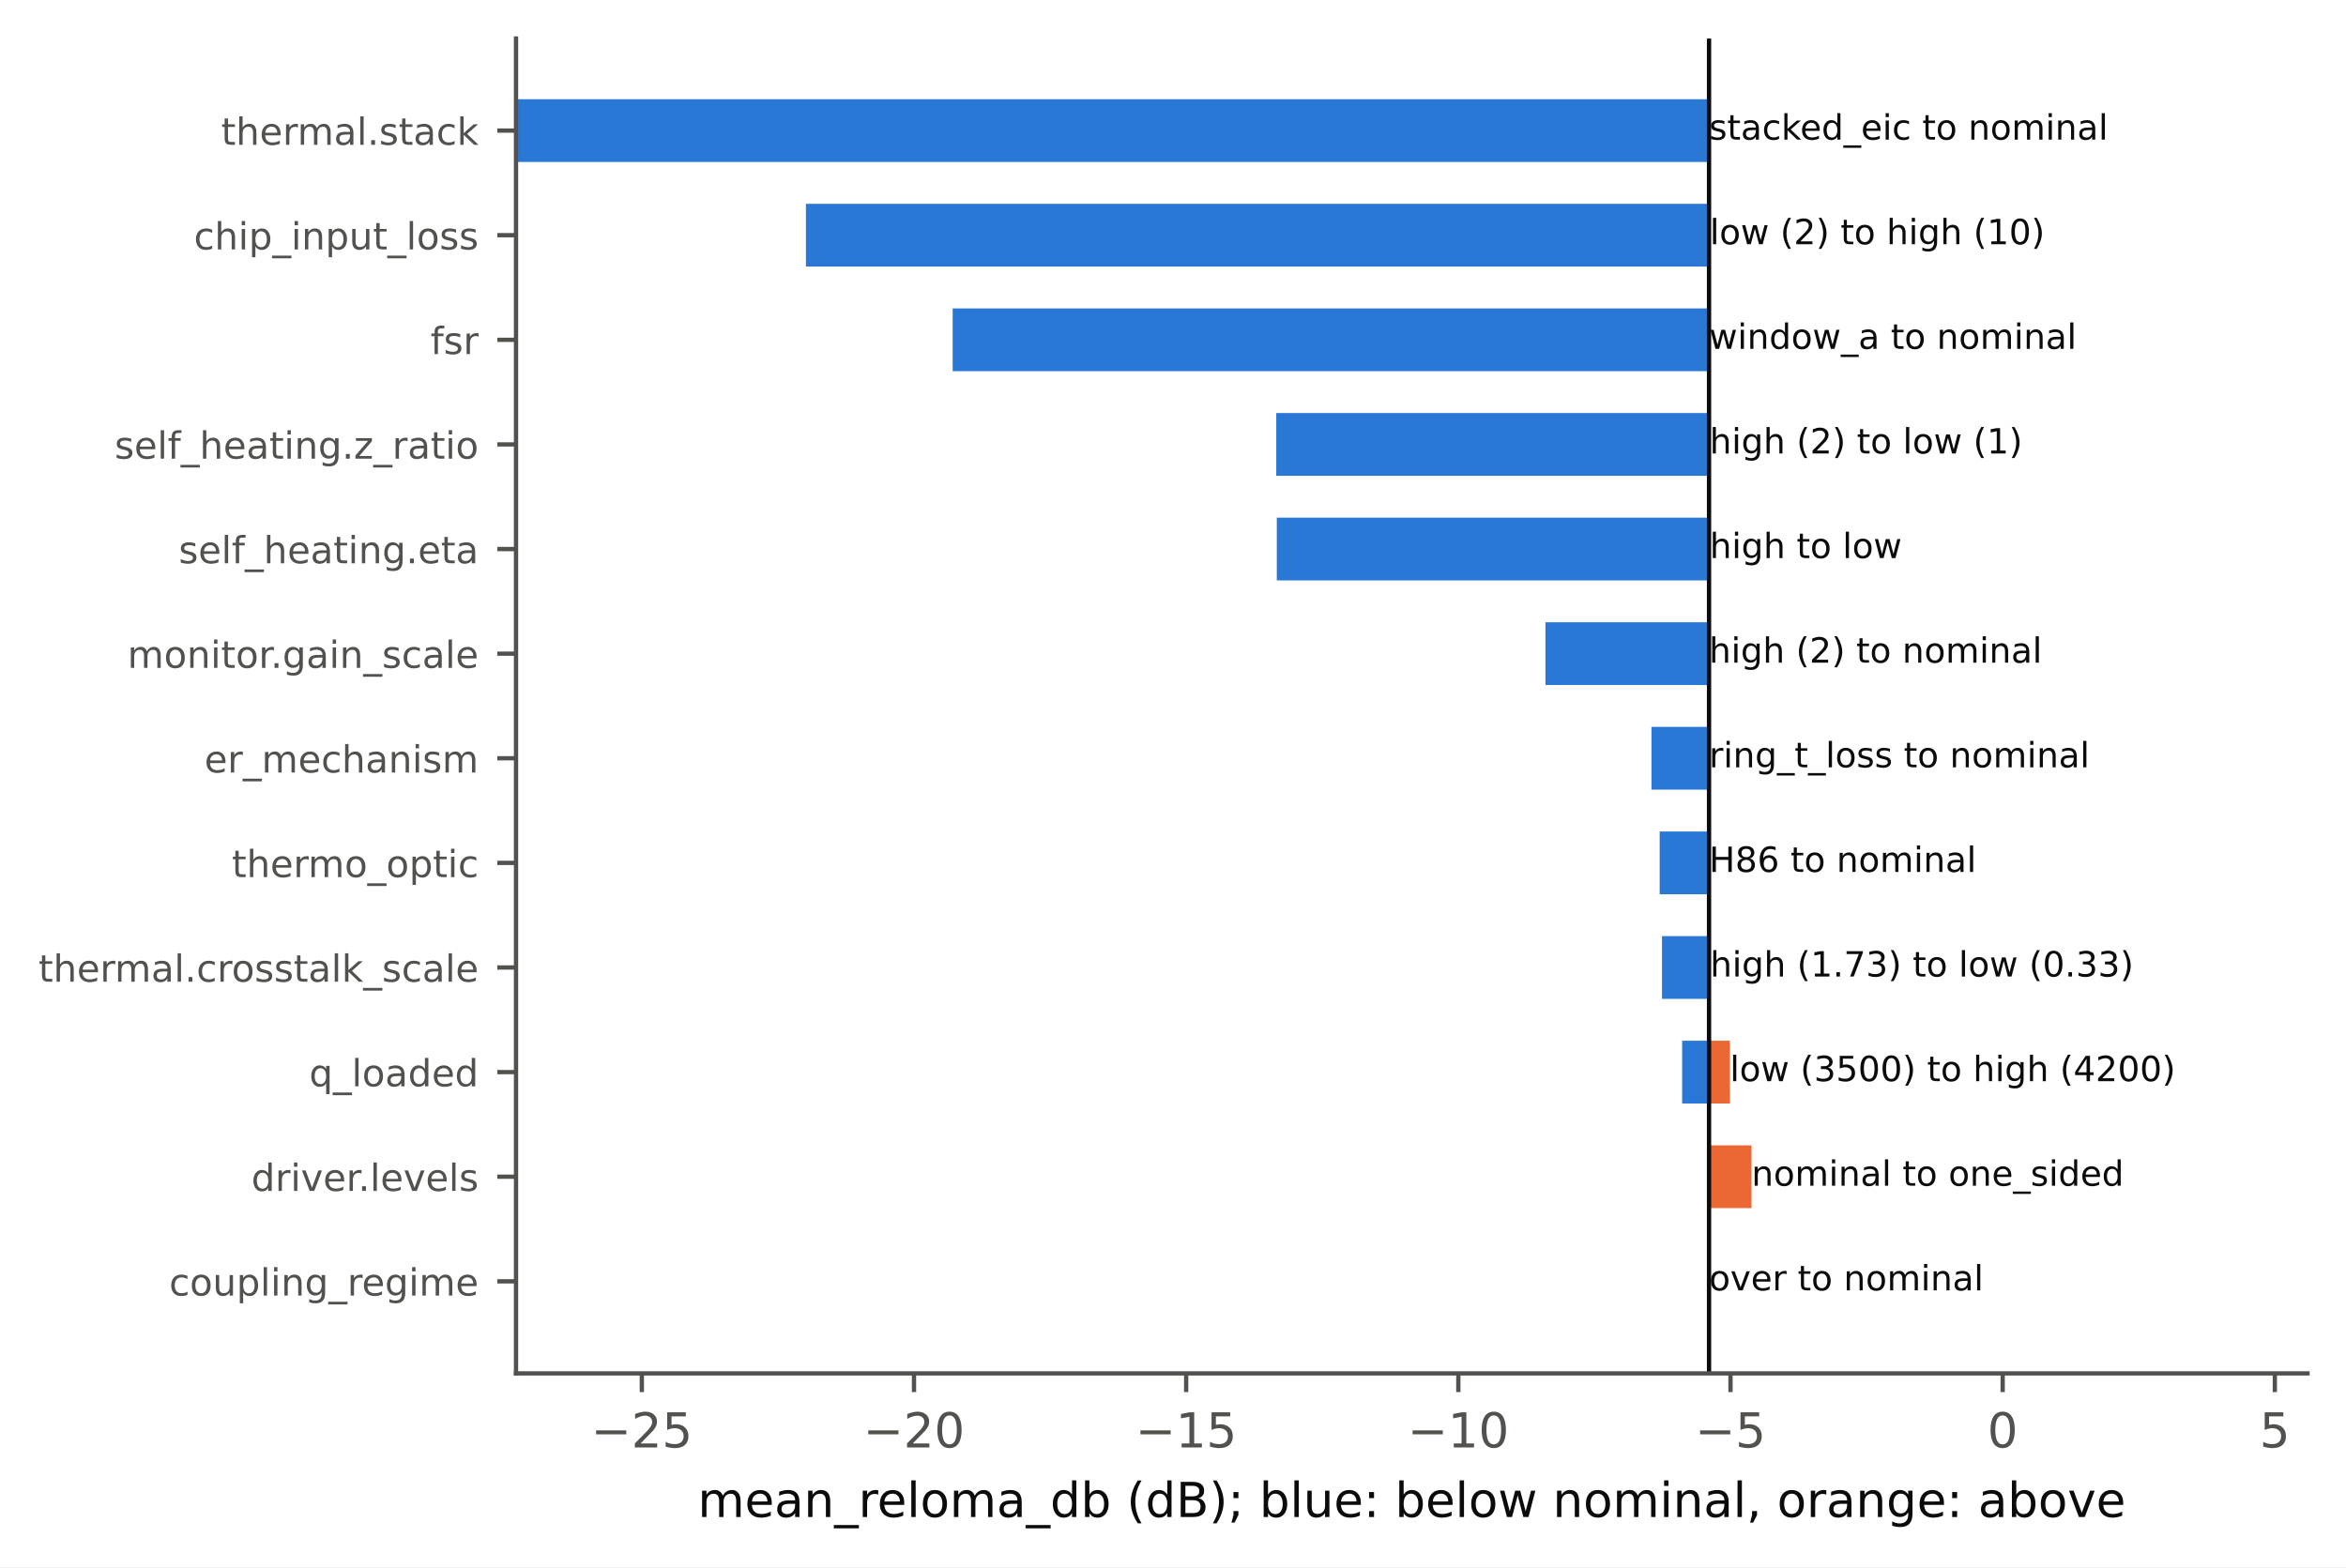
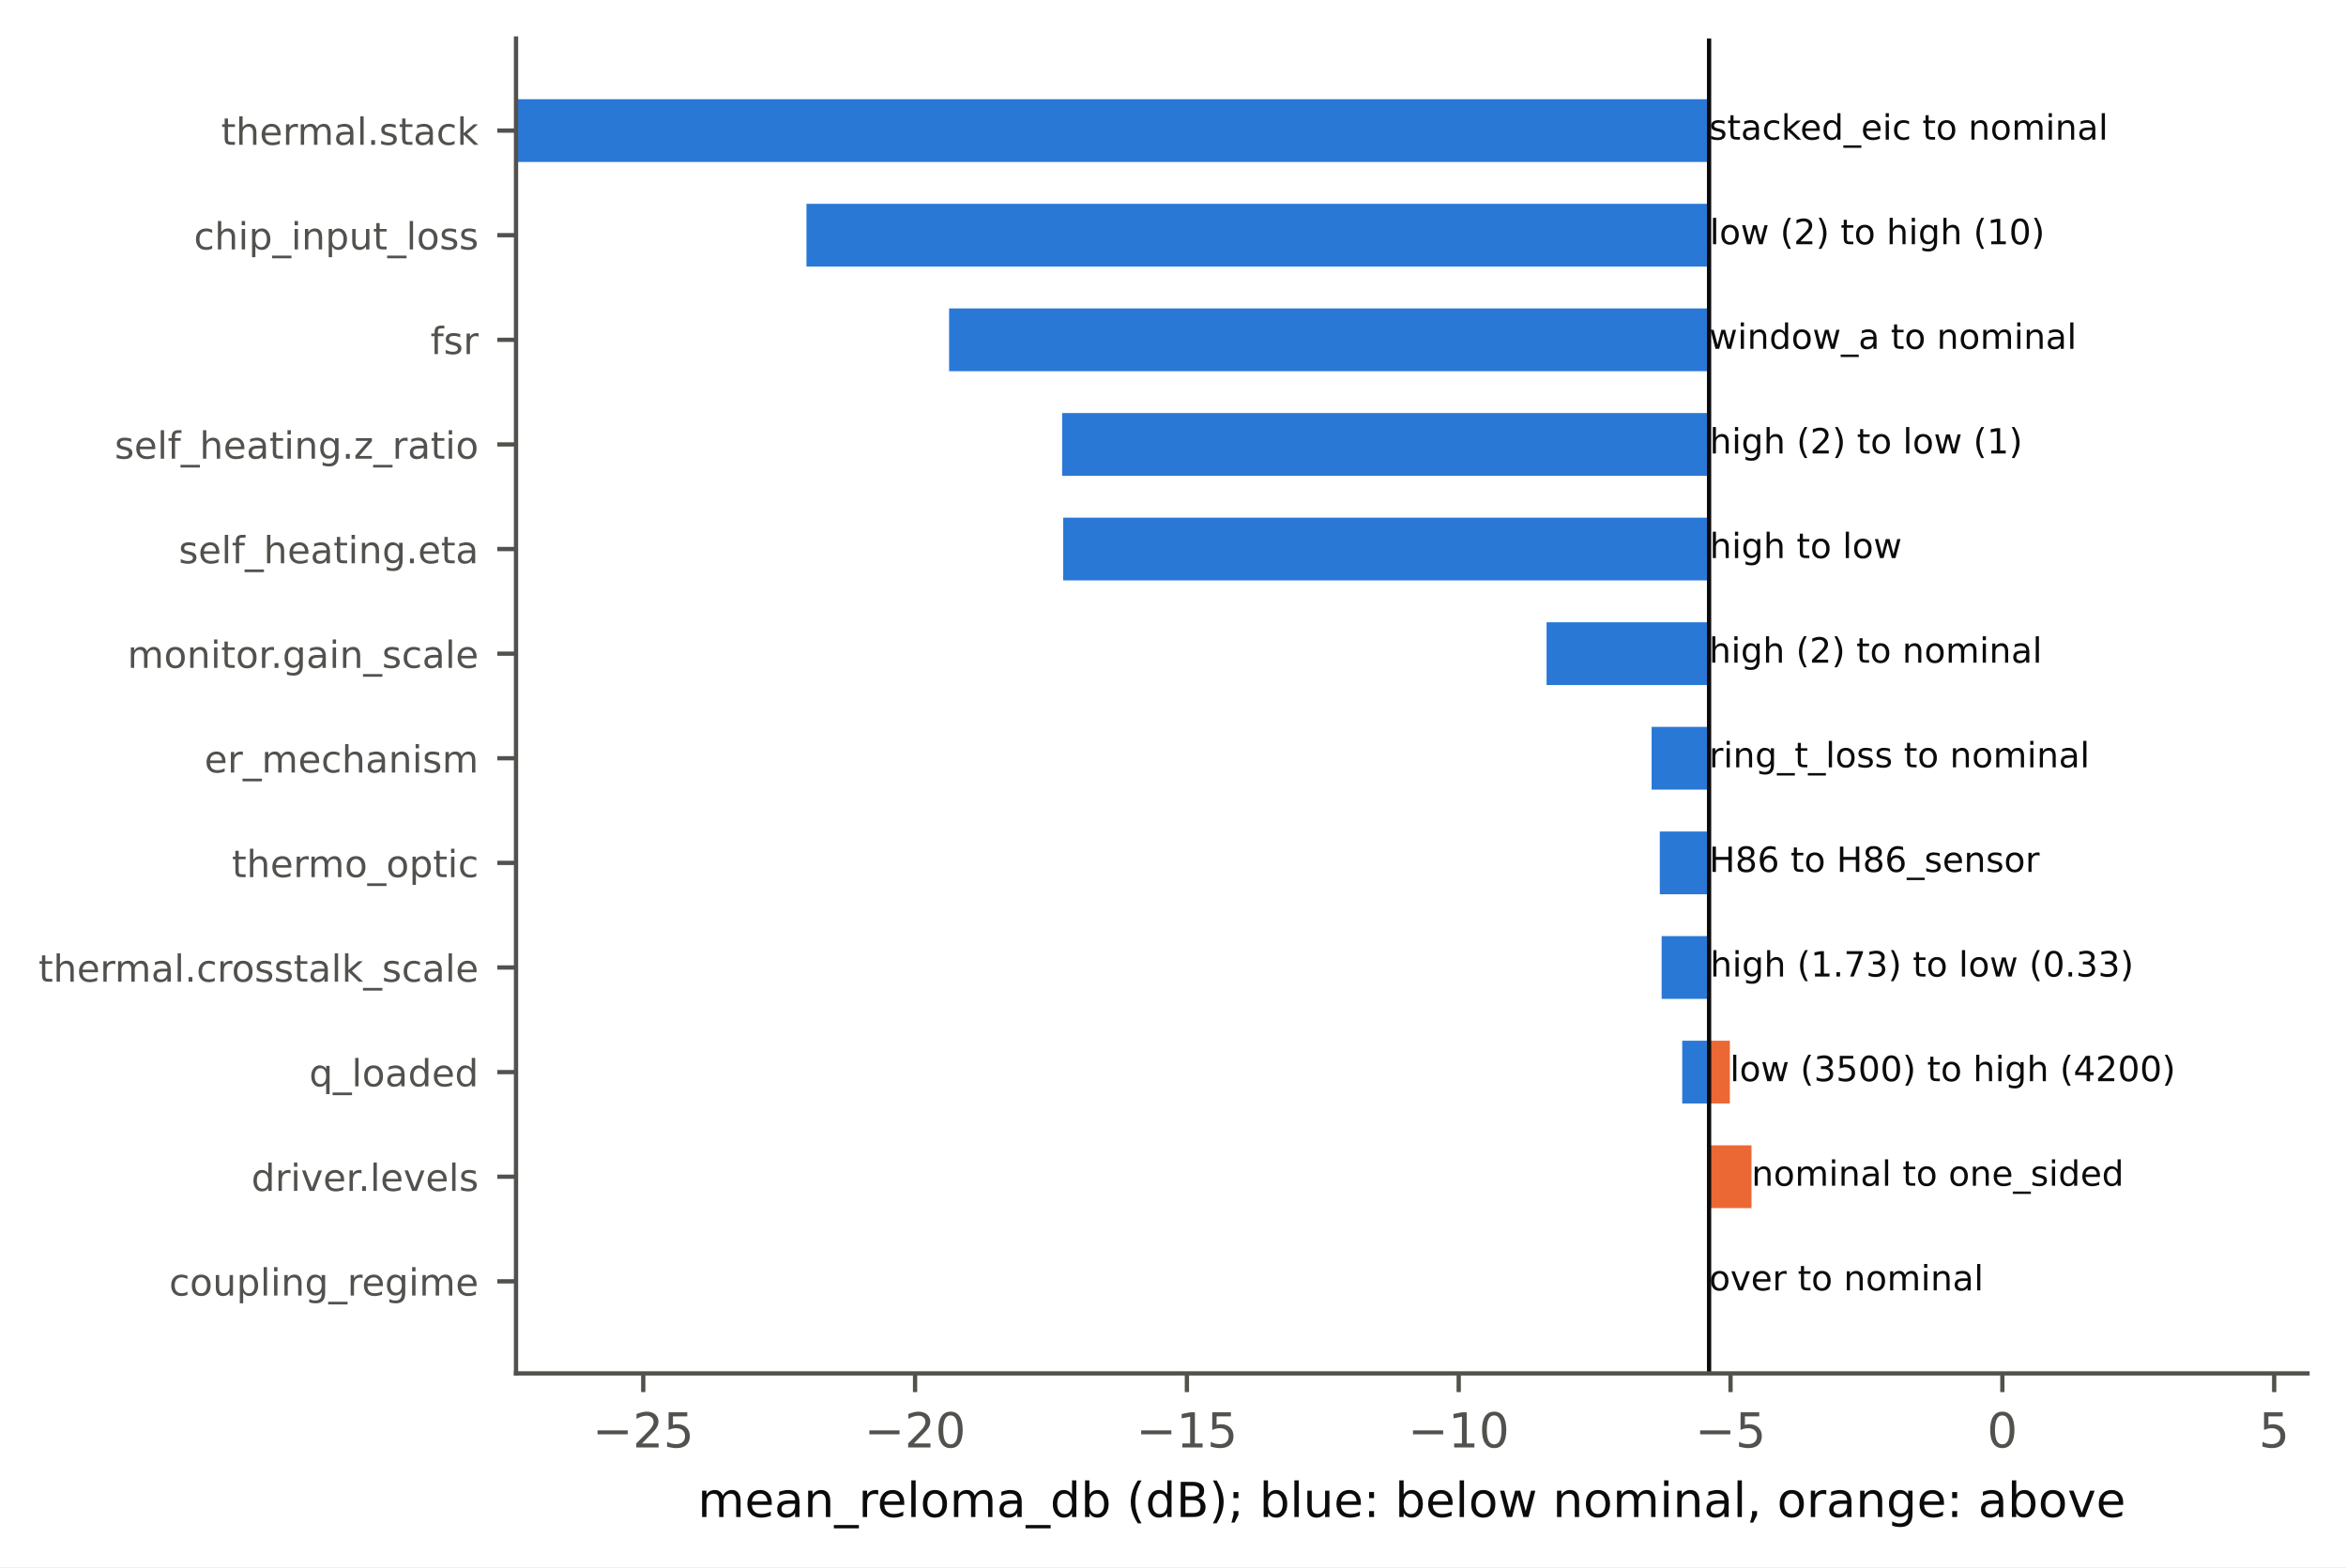
<svg xmlns="http://www.w3.org/2000/svg" xmlns:xlink="http://www.w3.org/1999/xlink" width="438.438pt" height="292.881pt" viewBox="0 0 438.438 292.881" version="1.1">
  <defs>
    <style type="text/css">*{stroke-linejoin: round; stroke-linecap: butt}</style>
  </defs>
  <g id="figure_1">
    <g id="patch_1">
      <path d="M 0 292.881  L 438.438 292.881  L 438.438 0  L 0 0  z " style="fill: #ffffff" />
    </g>
    <g id="axes_1">
      <g id="patch_2">
        <path d="M 96.438 256.68  L 431.238 256.68  L 431.238 7.2  L 96.438 7.2  z " style="fill: #ffffff" />
      </g>
      <g id="patch_3">
-         <path d="M 96.438 18.54  L 319.396 18.54  L 319.396 30.271  L 96.438 30.271  z " clip-path="url(#p3ddb2f5b65)" style="fill: #2a78d6" />
+         <path d="M 96.438 18.54  L 319.404 18.54  L 319.404 30.271  L 96.438 30.271  z " clip-path="url(#p3ddb2f5b65)" style="fill: #2a78d6" />
      </g>
      <g id="patch_4">
-         <path d="M 319.396 18.54  L 319.396 18.54  L 319.396 30.271  L 319.396 30.271  z " clip-path="url(#p3ddb2f5b65)" style="fill: #eb6834" />
+         <path d="M 319.404 18.54  L 319.404 18.54  L 319.404 30.271  L 319.404 30.271  z " clip-path="url(#p3ddb2f5b65)" style="fill: #eb6834" />
      </g>
      <g id="patch_5">
-         <path d="M 150.616 38.092  L 319.396 38.092  L 319.396 49.823  L 150.616 49.823  z " clip-path="url(#p3ddb2f5b65)" style="fill: #2a78d6" />
+         <path d="M 150.718 38.092  L 319.404 38.092  L 319.404 49.823  L 150.718 49.823  z " clip-path="url(#p3ddb2f5b65)" style="fill: #2a78d6" />
      </g>
      <g id="patch_6">
-         <path d="M 319.396 38.092  L 319.531 38.092  L 319.531 49.823  L 319.396 49.823  z " clip-path="url(#p3ddb2f5b65)" style="fill: #eb6834" />
+         <path d="M 319.404 38.092  L 319.528 38.092  L 319.528 49.823  L 319.404 49.823  z " clip-path="url(#p3ddb2f5b65)" style="fill: #eb6834" />
      </g>
      <g id="patch_7">
-         <path d="M 178.042 57.643  L 319.396 57.643  L 319.396 69.374  L 178.042 69.374  z " clip-path="url(#p3ddb2f5b65)" style="fill: #2a78d6" />
+         <path d="M 177.377 57.643  L 319.404 57.643  L 319.404 69.374  L 177.377 69.374  z " clip-path="url(#p3ddb2f5b65)" style="fill: #2a78d6" />
      </g>
      <g id="patch_8">
-         <path d="M 319.396 57.643  L 319.396 57.643  L 319.396 69.374  L 319.396 69.374  z " clip-path="url(#p3ddb2f5b65)" style="fill: #eb6834" />
+         <path d="M 319.404 57.643  L 319.404 57.643  L 319.404 69.374  L 319.404 69.374  z " clip-path="url(#p3ddb2f5b65)" style="fill: #eb6834" />
      </g>
      <g id="patch_9">
-         <path d="M 238.518 77.195  L 319.396 77.195  L 319.396 88.926  L 238.518 88.926  z " clip-path="url(#p3ddb2f5b65)" style="fill: #2a78d6" />
+         <path d="M 198.499 77.195  L 319.404 77.195  L 319.404 88.926  L 198.499 88.926  z " clip-path="url(#p3ddb2f5b65)" style="fill: #2a78d6" />
      </g>
      <g id="patch_10">
-         <path d="M 319.396 77.195  L 319.503 77.195  L 319.503 88.926  L 319.396 88.926  z " clip-path="url(#p3ddb2f5b65)" style="fill: #eb6834" />
+         <path d="M 319.404 77.195  L 319.513 77.195  L 319.513 88.926  L 319.404 88.926  z " clip-path="url(#p3ddb2f5b65)" style="fill: #eb6834" />
      </g>
      <g id="patch_11">
-         <path d="M 238.619 96.747  L 319.396 96.747  L 319.396 108.478  L 238.619 108.478  z " clip-path="url(#p3ddb2f5b65)" style="fill: #2a78d6" />
+         <path d="M 198.689 96.747  L 319.404 96.747  L 319.404 108.478  L 198.689 108.478  z " clip-path="url(#p3ddb2f5b65)" style="fill: #2a78d6" />
      </g>
      <g id="patch_12">
-         <path d="M 319.396 96.747  L 319.514 96.747  L 319.514 108.478  L 319.396 108.478  z " clip-path="url(#p3ddb2f5b65)" style="fill: #eb6834" />
+         <path d="M 319.404 96.747  L 319.514 96.747  L 319.514 108.478  L 319.404 108.478  z " clip-path="url(#p3ddb2f5b65)" style="fill: #eb6834" />
      </g>
      <g id="patch_13">
-         <path d="M 288.826 116.299  L 319.396 116.299  L 319.396 128.03  L 288.826 128.03  z " clip-path="url(#p3ddb2f5b65)" style="fill: #2a78d6" />
+         <path d="M 289.035 116.299  L 319.404 116.299  L 319.404 128.03  L 289.035 128.03  z " clip-path="url(#p3ddb2f5b65)" style="fill: #2a78d6" />
      </g>
      <g id="patch_14">
-         <path d="M 319.396 116.299  L 319.396 116.299  L 319.396 128.03  L 319.396 128.03  z " clip-path="url(#p3ddb2f5b65)" style="fill: #eb6834" />
+         <path d="M 319.404 116.299  L 319.404 116.299  L 319.404 128.03  L 319.404 128.03  z " clip-path="url(#p3ddb2f5b65)" style="fill: #eb6834" />
      </g>
      <g id="patch_15">
-         <path d="M 308.637 135.85  L 319.396 135.85  L 319.396 147.581  L 308.637 147.581  z " clip-path="url(#p3ddb2f5b65)" style="fill: #2a78d6" />
+         <path d="M 308.665 135.85  L 319.404 135.85  L 319.404 147.581  L 308.665 147.581  z " clip-path="url(#p3ddb2f5b65)" style="fill: #2a78d6" />
      </g>
      <g id="patch_16">
-         <path d="M 319.396 135.85  L 319.396 135.85  L 319.396 147.581  L 319.396 147.581  z " clip-path="url(#p3ddb2f5b65)" style="fill: #eb6834" />
+         <path d="M 319.404 135.85  L 319.404 135.85  L 319.404 147.581  L 319.404 147.581  z " clip-path="url(#p3ddb2f5b65)" style="fill: #eb6834" />
      </g>
      <g id="patch_17">
-         <path d="M 310.172 155.402  L 319.396 155.402  L 319.396 167.133  L 310.172 167.133  z " clip-path="url(#p3ddb2f5b65)" style="fill: #2a78d6" />
+         <path d="M 310.195 155.402  L 319.404 155.402  L 319.404 167.133  L 310.195 167.133  z " clip-path="url(#p3ddb2f5b65)" style="fill: #2a78d6" />
      </g>
      <g id="patch_18">
-         <path d="M 319.396 155.402  L 319.396 155.402  L 319.396 167.133  L 319.396 167.133  z " clip-path="url(#p3ddb2f5b65)" style="fill: #eb6834" />
+         <path d="M 319.404 155.402  L 319.405 155.402  L 319.405 167.133  L 319.404 167.133  z " clip-path="url(#p3ddb2f5b65)" style="fill: #eb6834" />
      </g>
      <g id="patch_19">
-         <path d="M 310.606 174.954  L 319.396 174.954  L 319.396 186.685  L 310.606 186.685  z " clip-path="url(#p3ddb2f5b65)" style="fill: #2a78d6" />
+         <path d="M 310.537 174.954  L 319.404 174.954  L 319.404 186.685  L 310.537 186.685  z " clip-path="url(#p3ddb2f5b65)" style="fill: #2a78d6" />
      </g>
      <g id="patch_20">
-         <path d="M 319.396 174.954  L 319.599 174.954  L 319.599 186.685  L 319.396 186.685  z " clip-path="url(#p3ddb2f5b65)" style="fill: #eb6834" />
+         <path d="M 319.404 174.954  L 319.609 174.954  L 319.609 186.685  L 319.404 186.685  z " clip-path="url(#p3ddb2f5b65)" style="fill: #eb6834" />
      </g>
      <g id="patch_21">
-         <path d="M 314.368 194.506  L 319.396 194.506  L 319.396 206.237  L 314.368 206.237  z " clip-path="url(#p3ddb2f5b65)" style="fill: #2a78d6" />
+         <path d="M 314.385 194.506  L 319.404 194.506  L 319.404 206.237  L 314.385 206.237  z " clip-path="url(#p3ddb2f5b65)" style="fill: #2a78d6" />
      </g>
      <g id="patch_22">
-         <path d="M 319.396 194.506  L 323.288 194.506  L 323.288 206.237  L 319.396 206.237  z " clip-path="url(#p3ddb2f5b65)" style="fill: #eb6834" />
+         <path d="M 319.404 194.506  L 323.292 194.506  L 323.292 206.237  L 319.404 206.237  z " clip-path="url(#p3ddb2f5b65)" style="fill: #eb6834" />
      </g>
      <g id="patch_23">
-         <path d="M 319.396 214.057  L 319.396 214.057  L 319.396 225.788  L 319.396 225.788  z " clip-path="url(#p3ddb2f5b65)" style="fill: #2a78d6" />
+         <path d="M 319.404 214.057  L 319.404 214.057  L 319.404 225.788  L 319.404 225.788  z " clip-path="url(#p3ddb2f5b65)" style="fill: #2a78d6" />
      </g>
      <g id="patch_24">
-         <path d="M 319.396 214.057  L 327.335 214.057  L 327.335 225.788  L 319.396 225.788  z " clip-path="url(#p3ddb2f5b65)" style="fill: #eb6834" />
+         <path d="M 319.404 214.057  L 327.335 214.057  L 327.335 225.788  L 319.404 225.788  z " clip-path="url(#p3ddb2f5b65)" style="fill: #eb6834" />
      </g>
      <g id="patch_25">
-         <path d="M 319.304 233.609  L 319.396 233.609  L 319.396 245.34  L 319.304 245.34  z " clip-path="url(#p3ddb2f5b65)" style="fill: #2a78d6" />
+         <path d="M 319.314 233.609  L 319.404 233.609  L 319.404 245.34  L 319.314 245.34  z " clip-path="url(#p3ddb2f5b65)" style="fill: #2a78d6" />
      </g>
      <g id="patch_26">
-         <path d="M 319.396 233.609  L 319.396 233.609  L 319.396 245.34  L 319.396 245.34  z " clip-path="url(#p3ddb2f5b65)" style="fill: #eb6834" />
+         <path d="M 319.404 233.609  L 319.404 233.609  L 319.404 245.34  L 319.404 245.34  z " clip-path="url(#p3ddb2f5b65)" style="fill: #eb6834" />
      </g>
      <g id="matplotlib.axis_1">
        <g id="xtick_1">
          <g id="line2d_1">
            <defs>
              <path id="mea197eaf9c" d="M 0 0  L 0 3.5  " style="stroke: #52514e; stroke-width: 0.8" />
            </defs>
            <g>
-               <use xlink:href="#mea197eaf9c" x="119.95" y="256.68" style="fill: #52514e; stroke: #52514e; stroke-width: 0.8" />
+               <use xlink:href="#mea197eaf9c" x="120.215" y="256.68" style="fill: #52514e; stroke: #52514e; stroke-width: 0.8" />
            </g>
          </g>
          <g id="text_1">
-             <text style="font-size: 9px; font-family: 'DejaVu Sans', 'Bitstream Vera Sans', 'Computer Modern Sans Serif', 'Lucida Grande', 'Verdana', 'Geneva', 'Lucid', 'Arial', 'Helvetica', 'Avant Garde', sans-serif; text-anchor: middle; fill: #52514e" x="119.95" y="270.518" transform="rotate(-0 119.95 270.5179)">−25</text>
+             <text style="font-size: 9px; font-family: 'DejaVu Sans', 'Bitstream Vera Sans', 'Computer Modern Sans Serif', 'Lucida Grande', 'Verdana', 'Geneva', 'Lucid', 'Arial', 'Helvetica', 'Avant Garde', sans-serif; text-anchor: middle; fill: #52514e" x="120.215" y="270.518" transform="rotate(-0 120.2152 270.5179)">−25</text>
          </g>
        </g>
        <g id="xtick_2">
          <g id="line2d_2">
            <g>
-               <use xlink:href="#mea197eaf9c" x="170.815" y="256.68" style="fill: #52514e; stroke: #52514e; stroke-width: 0.8" />
+               <use xlink:href="#mea197eaf9c" x="171.015" y="256.68" style="fill: #52514e; stroke: #52514e; stroke-width: 0.8" />
            </g>
          </g>
          <g id="text_2">
-             <text style="font-size: 9px; font-family: 'DejaVu Sans', 'Bitstream Vera Sans', 'Computer Modern Sans Serif', 'Lucida Grande', 'Verdana', 'Geneva', 'Lucid', 'Arial', 'Helvetica', 'Avant Garde', sans-serif; text-anchor: middle; fill: #52514e" x="170.815" y="270.518" transform="rotate(-0 170.8147 270.5179)">−20</text>
+             <text style="font-size: 9px; font-family: 'DejaVu Sans', 'Bitstream Vera Sans', 'Computer Modern Sans Serif', 'Lucida Grande', 'Verdana', 'Geneva', 'Lucid', 'Arial', 'Helvetica', 'Avant Garde', sans-serif; text-anchor: middle; fill: #52514e" x="171.015" y="270.518" transform="rotate(-0 171.0155 270.5179)">−20</text>
          </g>
        </g>
        <g id="xtick_3">
          <g id="line2d_3">
            <g>
-               <use xlink:href="#mea197eaf9c" x="221.679" y="256.68" style="fill: #52514e; stroke: #52514e; stroke-width: 0.8" />
+               <use xlink:href="#mea197eaf9c" x="221.816" y="256.68" style="fill: #52514e; stroke: #52514e; stroke-width: 0.8" />
            </g>
          </g>
          <g id="text_3">
-             <text style="font-size: 9px; font-family: 'DejaVu Sans', 'Bitstream Vera Sans', 'Computer Modern Sans Serif', 'Lucida Grande', 'Verdana', 'Geneva', 'Lucid', 'Arial', 'Helvetica', 'Avant Garde', sans-serif; text-anchor: middle; fill: #52514e" x="221.679" y="270.518" transform="rotate(-0 221.6795 270.5179)">−15</text>
+             <text style="font-size: 9px; font-family: 'DejaVu Sans', 'Bitstream Vera Sans', 'Computer Modern Sans Serif', 'Lucida Grande', 'Verdana', 'Geneva', 'Lucid', 'Arial', 'Helvetica', 'Avant Garde', sans-serif; text-anchor: middle; fill: #52514e" x="221.816" y="270.518" transform="rotate(-0 221.8157 270.5179)">−15</text>
          </g>
        </g>
        <g id="xtick_4">
          <g id="line2d_4">
            <g>
-               <use xlink:href="#mea197eaf9c" x="272.544" y="256.68" style="fill: #52514e; stroke: #52514e; stroke-width: 0.8" />
+               <use xlink:href="#mea197eaf9c" x="272.616" y="256.68" style="fill: #52514e; stroke: #52514e; stroke-width: 0.8" />
            </g>
          </g>
          <g id="text_4">
-             <text style="font-size: 9px; font-family: 'DejaVu Sans', 'Bitstream Vera Sans', 'Computer Modern Sans Serif', 'Lucida Grande', 'Verdana', 'Geneva', 'Lucid', 'Arial', 'Helvetica', 'Avant Garde', sans-serif; text-anchor: middle; fill: #52514e" x="272.544" y="270.518" transform="rotate(-0 272.5443 270.5179)">−10</text>
+             <text style="font-size: 9px; font-family: 'DejaVu Sans', 'Bitstream Vera Sans', 'Computer Modern Sans Serif', 'Lucida Grande', 'Verdana', 'Geneva', 'Lucid', 'Arial', 'Helvetica', 'Avant Garde', sans-serif; text-anchor: middle; fill: #52514e" x="272.616" y="270.518" transform="rotate(-0 272.616 270.5179)">−10</text>
          </g>
        </g>
        <g id="xtick_5">
          <g id="line2d_5">
            <g>
-               <use xlink:href="#mea197eaf9c" x="323.409" y="256.68" style="fill: #52514e; stroke: #52514e; stroke-width: 0.8" />
+               <use xlink:href="#mea197eaf9c" x="323.416" y="256.68" style="fill: #52514e; stroke: #52514e; stroke-width: 0.8" />
            </g>
          </g>
          <g id="text_5">
-             <text style="font-size: 9px; font-family: 'DejaVu Sans', 'Bitstream Vera Sans', 'Computer Modern Sans Serif', 'Lucida Grande', 'Verdana', 'Geneva', 'Lucid', 'Arial', 'Helvetica', 'Avant Garde', sans-serif; text-anchor: middle; fill: #52514e" x="323.409" y="270.518" transform="rotate(-0 323.409 270.5179)">−5</text>
+             <text style="font-size: 9px; font-family: 'DejaVu Sans', 'Bitstream Vera Sans', 'Computer Modern Sans Serif', 'Lucida Grande', 'Verdana', 'Geneva', 'Lucid', 'Arial', 'Helvetica', 'Avant Garde', sans-serif; text-anchor: middle; fill: #52514e" x="323.416" y="270.518" transform="rotate(-0 323.4162 270.5179)">−5</text>
          </g>
        </g>
        <g id="xtick_6">
          <g id="line2d_6">
            <g>
-               <use xlink:href="#mea197eaf9c" x="374.274" y="256.68" style="fill: #52514e; stroke: #52514e; stroke-width: 0.8" />
+               <use xlink:href="#mea197eaf9c" x="374.216" y="256.68" style="fill: #52514e; stroke: #52514e; stroke-width: 0.8" />
            </g>
          </g>
          <g id="text_6">
-             <text style="font-size: 9px; font-family: 'DejaVu Sans', 'Bitstream Vera Sans', 'Computer Modern Sans Serif', 'Lucida Grande', 'Verdana', 'Geneva', 'Lucid', 'Arial', 'Helvetica', 'Avant Garde', sans-serif; text-anchor: middle; fill: #52514e" x="374.274" y="270.518" transform="rotate(-0 374.2738 270.5179)">0</text>
+             <text style="font-size: 9px; font-family: 'DejaVu Sans', 'Bitstream Vera Sans', 'Computer Modern Sans Serif', 'Lucida Grande', 'Verdana', 'Geneva', 'Lucid', 'Arial', 'Helvetica', 'Avant Garde', sans-serif; text-anchor: middle; fill: #52514e" x="374.216" y="270.518" transform="rotate(-0 374.2165 270.5179)">0</text>
          </g>
        </g>
        <g id="xtick_7">
          <g id="line2d_7">
            <g>
-               <use xlink:href="#mea197eaf9c" x="425.139" y="256.68" style="fill: #52514e; stroke: #52514e; stroke-width: 0.8" />
+               <use xlink:href="#mea197eaf9c" x="425.017" y="256.68" style="fill: #52514e; stroke: #52514e; stroke-width: 0.8" />
            </g>
          </g>
          <g id="text_7">
-             <text style="font-size: 9px; font-family: 'DejaVu Sans', 'Bitstream Vera Sans', 'Computer Modern Sans Serif', 'Lucida Grande', 'Verdana', 'Geneva', 'Lucid', 'Arial', 'Helvetica', 'Avant Garde', sans-serif; text-anchor: middle; fill: #52514e" x="425.139" y="270.518" transform="rotate(-0 425.1385 270.5179)">5</text>
+             <text style="font-size: 9px; font-family: 'DejaVu Sans', 'Bitstream Vera Sans', 'Computer Modern Sans Serif', 'Lucida Grande', 'Verdana', 'Geneva', 'Lucid', 'Arial', 'Helvetica', 'Avant Garde', sans-serif; text-anchor: middle; fill: #52514e" x="425.017" y="270.518" transform="rotate(-0 425.0167 270.5179)">5</text>
          </g>
        </g>
        <g id="text_8">
          <text style="font-size: 9px; font-family: 'DejaVu Sans', 'Bitstream Vera Sans', 'Computer Modern Sans Serif', 'Lucida Grande', 'Verdana', 'Geneva', 'Lucid', 'Arial', 'Helvetica', 'Avant Garde', sans-serif; text-anchor: middle; fill: #0b0b0b" x="263.838" y="283.519" transform="rotate(-0 263.838 283.5186)">mean_reloma_db (dB); blue: below nominal, orange: above</text>
        </g>
      </g>
      <g id="matplotlib.axis_2">
        <g id="ytick_1">
          <g id="line2d_8">
            <defs>
              <path id="m9e3dfb3ebb" d="M 0 0  L -3.5 0  " style="stroke: #52514e; stroke-width: 0.8" />
            </defs>
            <g>
              <use xlink:href="#m9e3dfb3ebb" x="96.438" y="24.406" style="fill: #52514e; stroke: #52514e; stroke-width: 0.8" />
            </g>
          </g>
          <g id="text_9">
            <text style="font-size: 7px; font-family: 'DejaVu Sans', 'Bitstream Vera Sans', 'Computer Modern Sans Serif', 'Lucida Grande', 'Verdana', 'Geneva', 'Lucid', 'Arial', 'Helvetica', 'Avant Garde', sans-serif; text-anchor: end; fill: #52514e" x="89.438" y="27.065" transform="rotate(-0 89.43797 27.06497)">thermal.stack</text>
          </g>
        </g>
        <g id="ytick_2">
          <g id="line2d_9">
            <g>
              <use xlink:href="#m9e3dfb3ebb" x="96.438" y="43.957" style="fill: #52514e; stroke: #52514e; stroke-width: 0.8" />
            </g>
          </g>
          <g id="text_10">
            <text style="font-size: 7px; font-family: 'DejaVu Sans', 'Bitstream Vera Sans', 'Computer Modern Sans Serif', 'Lucida Grande', 'Verdana', 'Geneva', 'Lucid', 'Arial', 'Helvetica', 'Avant Garde', sans-serif; text-anchor: end; fill: #52514e" x="89.438" y="46.617" transform="rotate(-0 89.43797 46.61669)">chip_input_loss</text>
          </g>
        </g>
        <g id="ytick_3">
          <g id="line2d_10">
            <g>
              <use xlink:href="#m9e3dfb3ebb" x="96.438" y="63.509" style="fill: #52514e; stroke: #52514e; stroke-width: 0.8" />
            </g>
          </g>
          <g id="text_11">
            <text style="font-size: 7px; font-family: 'DejaVu Sans', 'Bitstream Vera Sans', 'Computer Modern Sans Serif', 'Lucida Grande', 'Verdana', 'Geneva', 'Lucid', 'Arial', 'Helvetica', 'Avant Garde', sans-serif; text-anchor: end; fill: #52514e" x="89.438" y="66.168" transform="rotate(-0 89.43797 66.16842)">fsr</text>
          </g>
        </g>
        <g id="ytick_4">
          <g id="line2d_11">
            <g>
              <use xlink:href="#m9e3dfb3ebb" x="96.438" y="83.061" style="fill: #52514e; stroke: #52514e; stroke-width: 0.8" />
            </g>
          </g>
          <g id="text_12">
            <text style="font-size: 7px; font-family: 'DejaVu Sans', 'Bitstream Vera Sans', 'Computer Modern Sans Serif', 'Lucida Grande', 'Verdana', 'Geneva', 'Lucid', 'Arial', 'Helvetica', 'Avant Garde', sans-serif; text-anchor: end; fill: #52514e" x="89.438" y="85.72" transform="rotate(-0 89.43797 85.72014)">self_heating.z_ratio</text>
          </g>
        </g>
        <g id="ytick_5">
          <g id="line2d_12">
            <g>
              <use xlink:href="#m9e3dfb3ebb" x="96.438" y="102.612" style="fill: #52514e; stroke: #52514e; stroke-width: 0.8" />
            </g>
          </g>
          <g id="text_13">
            <text style="font-size: 7px; font-family: 'DejaVu Sans', 'Bitstream Vera Sans', 'Computer Modern Sans Serif', 'Lucida Grande', 'Verdana', 'Geneva', 'Lucid', 'Arial', 'Helvetica', 'Avant Garde', sans-serif; text-anchor: end; fill: #52514e" x="89.438" y="105.272" transform="rotate(-0 89.43797 105.2719)">self_heating.eta</text>
          </g>
        </g>
        <g id="ytick_6">
          <g id="line2d_13">
            <g>
              <use xlink:href="#m9e3dfb3ebb" x="96.438" y="122.164" style="fill: #52514e; stroke: #52514e; stroke-width: 0.8" />
            </g>
          </g>
          <g id="text_14">
            <text style="font-size: 7px; font-family: 'DejaVu Sans', 'Bitstream Vera Sans', 'Computer Modern Sans Serif', 'Lucida Grande', 'Verdana', 'Geneva', 'Lucid', 'Arial', 'Helvetica', 'Avant Garde', sans-serif; text-anchor: end; fill: #52514e" x="89.438" y="124.824" transform="rotate(-0 89.43797 124.8236)">monitor.gain_scale</text>
          </g>
        </g>
        <g id="ytick_7">
          <g id="line2d_14">
            <g>
              <use xlink:href="#m9e3dfb3ebb" x="96.438" y="141.716" style="fill: #52514e; stroke: #52514e; stroke-width: 0.8" />
            </g>
          </g>
          <g id="text_15">
            <text style="font-size: 7px; font-family: 'DejaVu Sans', 'Bitstream Vera Sans', 'Computer Modern Sans Serif', 'Lucida Grande', 'Verdana', 'Geneva', 'Lucid', 'Arial', 'Helvetica', 'Avant Garde', sans-serif; text-anchor: end; fill: #52514e" x="89.438" y="144.375" transform="rotate(-0 89.43797 144.3753)">er_mechanism</text>
          </g>
        </g>
        <g id="ytick_8">
          <g id="line2d_15">
            <g>
              <use xlink:href="#m9e3dfb3ebb" x="96.438" y="161.268" style="fill: #52514e; stroke: #52514e; stroke-width: 0.8" />
            </g>
          </g>
          <g id="text_16">
            <text style="font-size: 7px; font-family: 'DejaVu Sans', 'Bitstream Vera Sans', 'Computer Modern Sans Serif', 'Lucida Grande', 'Verdana', 'Geneva', 'Lucid', 'Arial', 'Helvetica', 'Avant Garde', sans-serif; text-anchor: end; fill: #52514e" x="89.438" y="163.927" transform="rotate(-0 89.43797 163.927)">thermo_optic</text>
          </g>
        </g>
        <g id="ytick_9">
          <g id="line2d_16">
            <g>
              <use xlink:href="#m9e3dfb3ebb" x="96.438" y="180.819" style="fill: #52514e; stroke: #52514e; stroke-width: 0.8" />
            </g>
          </g>
          <g id="text_17">
            <text style="font-size: 7px; font-family: 'DejaVu Sans', 'Bitstream Vera Sans', 'Computer Modern Sans Serif', 'Lucida Grande', 'Verdana', 'Geneva', 'Lucid', 'Arial', 'Helvetica', 'Avant Garde', sans-serif; text-anchor: end; fill: #52514e" x="89.438" y="183.479" transform="rotate(-0 89.43797 183.4788)">thermal.crosstalk_scale</text>
          </g>
        </g>
        <g id="ytick_10">
          <g id="line2d_17">
            <g>
              <use xlink:href="#m9e3dfb3ebb" x="96.438" y="200.371" style="fill: #52514e; stroke: #52514e; stroke-width: 0.8" />
            </g>
          </g>
          <g id="text_18">
            <text style="font-size: 7px; font-family: 'DejaVu Sans', 'Bitstream Vera Sans', 'Computer Modern Sans Serif', 'Lucida Grande', 'Verdana', 'Geneva', 'Lucid', 'Arial', 'Helvetica', 'Avant Garde', sans-serif; text-anchor: end; fill: #52514e" x="89.438" y="203.03" transform="rotate(-0 89.43797 203.0305)">q_loaded</text>
          </g>
        </g>
        <g id="ytick_11">
          <g id="line2d_18">
            <g>
              <use xlink:href="#m9e3dfb3ebb" x="96.438" y="219.923" style="fill: #52514e; stroke: #52514e; stroke-width: 0.8" />
            </g>
          </g>
          <g id="text_19">
            <text style="font-size: 7px; font-family: 'DejaVu Sans', 'Bitstream Vera Sans', 'Computer Modern Sans Serif', 'Lucida Grande', 'Verdana', 'Geneva', 'Lucid', 'Arial', 'Helvetica', 'Avant Garde', sans-serif; text-anchor: end; fill: #52514e" x="89.438" y="222.582" transform="rotate(-0 89.43797 222.5822)">driver.levels</text>
          </g>
        </g>
        <g id="ytick_12">
          <g id="line2d_19">
            <g>
              <use xlink:href="#m9e3dfb3ebb" x="96.438" y="239.474" style="fill: #52514e; stroke: #52514e; stroke-width: 0.8" />
            </g>
          </g>
          <g id="text_20">
            <text style="font-size: 7px; font-family: 'DejaVu Sans', 'Bitstream Vera Sans', 'Computer Modern Sans Serif', 'Lucida Grande', 'Verdana', 'Geneva', 'Lucid', 'Arial', 'Helvetica', 'Avant Garde', sans-serif; text-anchor: end; fill: #52514e" x="89.438" y="242.134" transform="rotate(-0 89.43797 242.1339)">coupling_regime</text>
          </g>
        </g>
      </g>
      <g id="line2d_20">
-         <path d="M 319.396 256.68  L 319.396 7.2  " clip-path="url(#p3ddb2f5b65)" style="fill: none; stroke: #0b0b0b; stroke-width: 0.8; stroke-linecap: square" />
+         <path d="M 319.404 256.68  L 319.404 7.2  " clip-path="url(#p3ddb2f5b65)" style="fill: none; stroke: #0b0b0b; stroke-width: 0.8; stroke-linecap: square" />
      </g>
      <g id="patch_27">
        <path d="M 96.438 256.68  L 96.438 7.2  " style="fill: none; stroke: #52514e; stroke-width: 0.8; stroke-linejoin: miter; stroke-linecap: square" />
      </g>
      <g id="patch_28">
        <path d="M 96.438 256.68  L 431.238 256.68  " style="fill: none; stroke: #52514e; stroke-width: 0.8; stroke-linejoin: miter; stroke-linecap: square" />
      </g>
      <g id="text_21">
-         <text style="font-size: 6.5px; font-family: 'DejaVu Sans', 'Bitstream Vera Sans', 'Computer Modern Sans Serif', 'Lucida Grande', 'Verdana', 'Geneva', 'Lucid', 'Arial', 'Helvetica', 'Avant Garde', sans-serif; text-anchor: start; fill: #0b0b0b" x="319.396" y="26.094" transform="rotate(-0 319.3959 26.09425)">  stacked_eic to nominal</text>
+         <text style="font-size: 6.5px; font-family: 'DejaVu Sans', 'Bitstream Vera Sans', 'Computer Modern Sans Serif', 'Lucida Grande', 'Verdana', 'Geneva', 'Lucid', 'Arial', 'Helvetica', 'Avant Garde', sans-serif; text-anchor: start; fill: #0b0b0b" x="319.404" y="26.094" transform="rotate(-0 319.4037 26.09425)">  stacked_eic to nominal</text>
      </g>
      <g id="text_22">
-         <text style="font-size: 6.5px; font-family: 'DejaVu Sans', 'Bitstream Vera Sans', 'Computer Modern Sans Serif', 'Lucida Grande', 'Verdana', 'Geneva', 'Lucid', 'Arial', 'Helvetica', 'Avant Garde', sans-serif; text-anchor: start; fill: #0b0b0b" x="319.531" y="45.646" transform="rotate(-0 319.5313 45.64597)">  low (2) to high (10)</text>
+         <text style="font-size: 6.5px; font-family: 'DejaVu Sans', 'Bitstream Vera Sans', 'Computer Modern Sans Serif', 'Lucida Grande', 'Verdana', 'Geneva', 'Lucid', 'Arial', 'Helvetica', 'Avant Garde', sans-serif; text-anchor: start; fill: #0b0b0b" x="319.528" y="45.646" transform="rotate(-0 319.5283 45.64597)">  low (2) to high (10)</text>
      </g>
      <g id="text_23">
-         <text style="font-size: 6.5px; font-family: 'DejaVu Sans', 'Bitstream Vera Sans', 'Computer Modern Sans Serif', 'Lucida Grande', 'Verdana', 'Geneva', 'Lucid', 'Arial', 'Helvetica', 'Avant Garde', sans-serif; text-anchor: start; fill: #0b0b0b" x="319.396" y="65.198" transform="rotate(-0 319.3959 65.1977)">  window_a to nominal</text>
+         <text style="font-size: 6.5px; font-family: 'DejaVu Sans', 'Bitstream Vera Sans', 'Computer Modern Sans Serif', 'Lucida Grande', 'Verdana', 'Geneva', 'Lucid', 'Arial', 'Helvetica', 'Avant Garde', sans-serif; text-anchor: start; fill: #0b0b0b" x="319.404" y="65.198" transform="rotate(-0 319.4037 65.1977)">  window_a to nominal</text>
      </g>
      <g id="text_24">
-         <text style="font-size: 6.5px; font-family: 'DejaVu Sans', 'Bitstream Vera Sans', 'Computer Modern Sans Serif', 'Lucida Grande', 'Verdana', 'Geneva', 'Lucid', 'Arial', 'Helvetica', 'Avant Garde', sans-serif; text-anchor: start; fill: #0b0b0b" x="319.503" y="84.749" transform="rotate(-0 319.5034 84.74942)">  high (2) to low (1)</text>
+         <text style="font-size: 6.5px; font-family: 'DejaVu Sans', 'Bitstream Vera Sans', 'Computer Modern Sans Serif', 'Lucida Grande', 'Verdana', 'Geneva', 'Lucid', 'Arial', 'Helvetica', 'Avant Garde', sans-serif; text-anchor: start; fill: #0b0b0b" x="319.513" y="84.749" transform="rotate(-0 319.5128 84.74942)">  high (2) to low (1)</text>
      </g>
      <g id="text_25">
        <text style="font-size: 6.5px; font-family: 'DejaVu Sans', 'Bitstream Vera Sans', 'Computer Modern Sans Serif', 'Lucida Grande', 'Verdana', 'Geneva', 'Lucid', 'Arial', 'Helvetica', 'Avant Garde', sans-serif; text-anchor: start; fill: #0b0b0b" x="319.514" y="104.301" transform="rotate(-0 319.5136 104.3011)">  high to low</text>
      </g>
      <g id="text_26">
-         <text style="font-size: 6.5px; font-family: 'DejaVu Sans', 'Bitstream Vera Sans', 'Computer Modern Sans Serif', 'Lucida Grande', 'Verdana', 'Geneva', 'Lucid', 'Arial', 'Helvetica', 'Avant Garde', sans-serif; text-anchor: start; fill: #0b0b0b" x="319.396" y="123.853" transform="rotate(-0 319.3959 123.8529)">  high (2) to nominal</text>
+         <text style="font-size: 6.5px; font-family: 'DejaVu Sans', 'Bitstream Vera Sans', 'Computer Modern Sans Serif', 'Lucida Grande', 'Verdana', 'Geneva', 'Lucid', 'Arial', 'Helvetica', 'Avant Garde', sans-serif; text-anchor: start; fill: #0b0b0b" x="319.404" y="123.853" transform="rotate(-0 319.4037 123.8529)">  high (2) to nominal</text>
      </g>
      <g id="text_27">
-         <text style="font-size: 6.5px; font-family: 'DejaVu Sans', 'Bitstream Vera Sans', 'Computer Modern Sans Serif', 'Lucida Grande', 'Verdana', 'Geneva', 'Lucid', 'Arial', 'Helvetica', 'Avant Garde', sans-serif; text-anchor: start; fill: #0b0b0b" x="319.396" y="143.405" transform="rotate(-0 319.3959 143.4046)">  ring_t_loss to nominal</text>
+         <text style="font-size: 6.5px; font-family: 'DejaVu Sans', 'Bitstream Vera Sans', 'Computer Modern Sans Serif', 'Lucida Grande', 'Verdana', 'Geneva', 'Lucid', 'Arial', 'Helvetica', 'Avant Garde', sans-serif; text-anchor: start; fill: #0b0b0b" x="319.404" y="143.405" transform="rotate(-0 319.4037 143.4046)">  ring_t_loss to nominal</text>
      </g>
      <g id="text_28">
-         <text style="font-size: 6.5px; font-family: 'DejaVu Sans', 'Bitstream Vera Sans', 'Computer Modern Sans Serif', 'Lucida Grande', 'Verdana', 'Geneva', 'Lucid', 'Arial', 'Helvetica', 'Avant Garde', sans-serif; text-anchor: start; fill: #0b0b0b" x="319.396" y="162.956" transform="rotate(-0 319.3959 162.9563)">  H86 to nominal</text>
+         <text style="font-size: 6.5px; font-family: 'DejaVu Sans', 'Bitstream Vera Sans', 'Computer Modern Sans Serif', 'Lucida Grande', 'Verdana', 'Geneva', 'Lucid', 'Arial', 'Helvetica', 'Avant Garde', sans-serif; text-anchor: start; fill: #0b0b0b" x="319.405" y="162.956" transform="rotate(-0 319.405 162.9561)">  H86 to H86_sensor</text>
      </g>
      <g id="text_29">
-         <text style="font-size: 6.5px; font-family: 'DejaVu Sans', 'Bitstream Vera Sans', 'Computer Modern Sans Serif', 'Lucida Grande', 'Verdana', 'Geneva', 'Lucid', 'Arial', 'Helvetica', 'Avant Garde', sans-serif; text-anchor: start; fill: #0b0b0b" x="319.599" y="182.508" transform="rotate(-0 319.5994 182.508)">  high (1.73) to low (0.33)</text>
+         <text style="font-size: 6.5px; font-family: 'DejaVu Sans', 'Bitstream Vera Sans', 'Computer Modern Sans Serif', 'Lucida Grande', 'Verdana', 'Geneva', 'Lucid', 'Arial', 'Helvetica', 'Avant Garde', sans-serif; text-anchor: start; fill: #0b0b0b" x="319.609" y="182.508" transform="rotate(-0 319.609 182.508)">  high (1.73) to low (0.33)</text>
      </g>
      <g id="text_30">
-         <text style="font-size: 6.5px; font-family: 'DejaVu Sans', 'Bitstream Vera Sans', 'Computer Modern Sans Serif', 'Lucida Grande', 'Verdana', 'Geneva', 'Lucid', 'Arial', 'Helvetica', 'Avant Garde', sans-serif; text-anchor: start; fill: #0b0b0b" x="323.288" y="202.06" transform="rotate(-0 323.2877 202.0598)">  low (3500) to high (4200)</text>
+         <text style="font-size: 6.5px; font-family: 'DejaVu Sans', 'Bitstream Vera Sans', 'Computer Modern Sans Serif', 'Lucida Grande', 'Verdana', 'Geneva', 'Lucid', 'Arial', 'Helvetica', 'Avant Garde', sans-serif; text-anchor: start; fill: #0b0b0b" x="323.292" y="202.06" transform="rotate(-0 323.292 202.0598)">  low (3500) to high (4200)</text>
      </g>
      <g id="text_31">
        <text style="font-size: 6.5px; font-family: 'DejaVu Sans', 'Bitstream Vera Sans', 'Computer Modern Sans Serif', 'Lucida Grande', 'Verdana', 'Geneva', 'Lucid', 'Arial', 'Helvetica', 'Avant Garde', sans-serif; text-anchor: start; fill: #0b0b0b" x="327.335" y="221.611" transform="rotate(-0 327.3345 221.6115)">  nominal to one_sided</text>
      </g>
      <g id="text_32">
-         <text style="font-size: 6.5px; font-family: 'DejaVu Sans', 'Bitstream Vera Sans', 'Computer Modern Sans Serif', 'Lucida Grande', 'Verdana', 'Geneva', 'Lucid', 'Arial', 'Helvetica', 'Avant Garde', sans-serif; text-anchor: start; fill: #0b0b0b" x="319.396" y="241.163" transform="rotate(-0 319.3959 241.1632)">  over to nominal</text>
+         <text style="font-size: 6.5px; font-family: 'DejaVu Sans', 'Bitstream Vera Sans', 'Computer Modern Sans Serif', 'Lucida Grande', 'Verdana', 'Geneva', 'Lucid', 'Arial', 'Helvetica', 'Avant Garde', sans-serif; text-anchor: start; fill: #0b0b0b" x="319.404" y="241.163" transform="rotate(-0 319.4037 241.1632)">  over to nominal</text>
      </g>
    </g>
  </g>
  <defs>
    <clipPath id="p3ddb2f5b65">
      <rect x="96.438" y="7.2" width="334.8" height="249.48" />
    </clipPath>
  </defs>
</svg>
